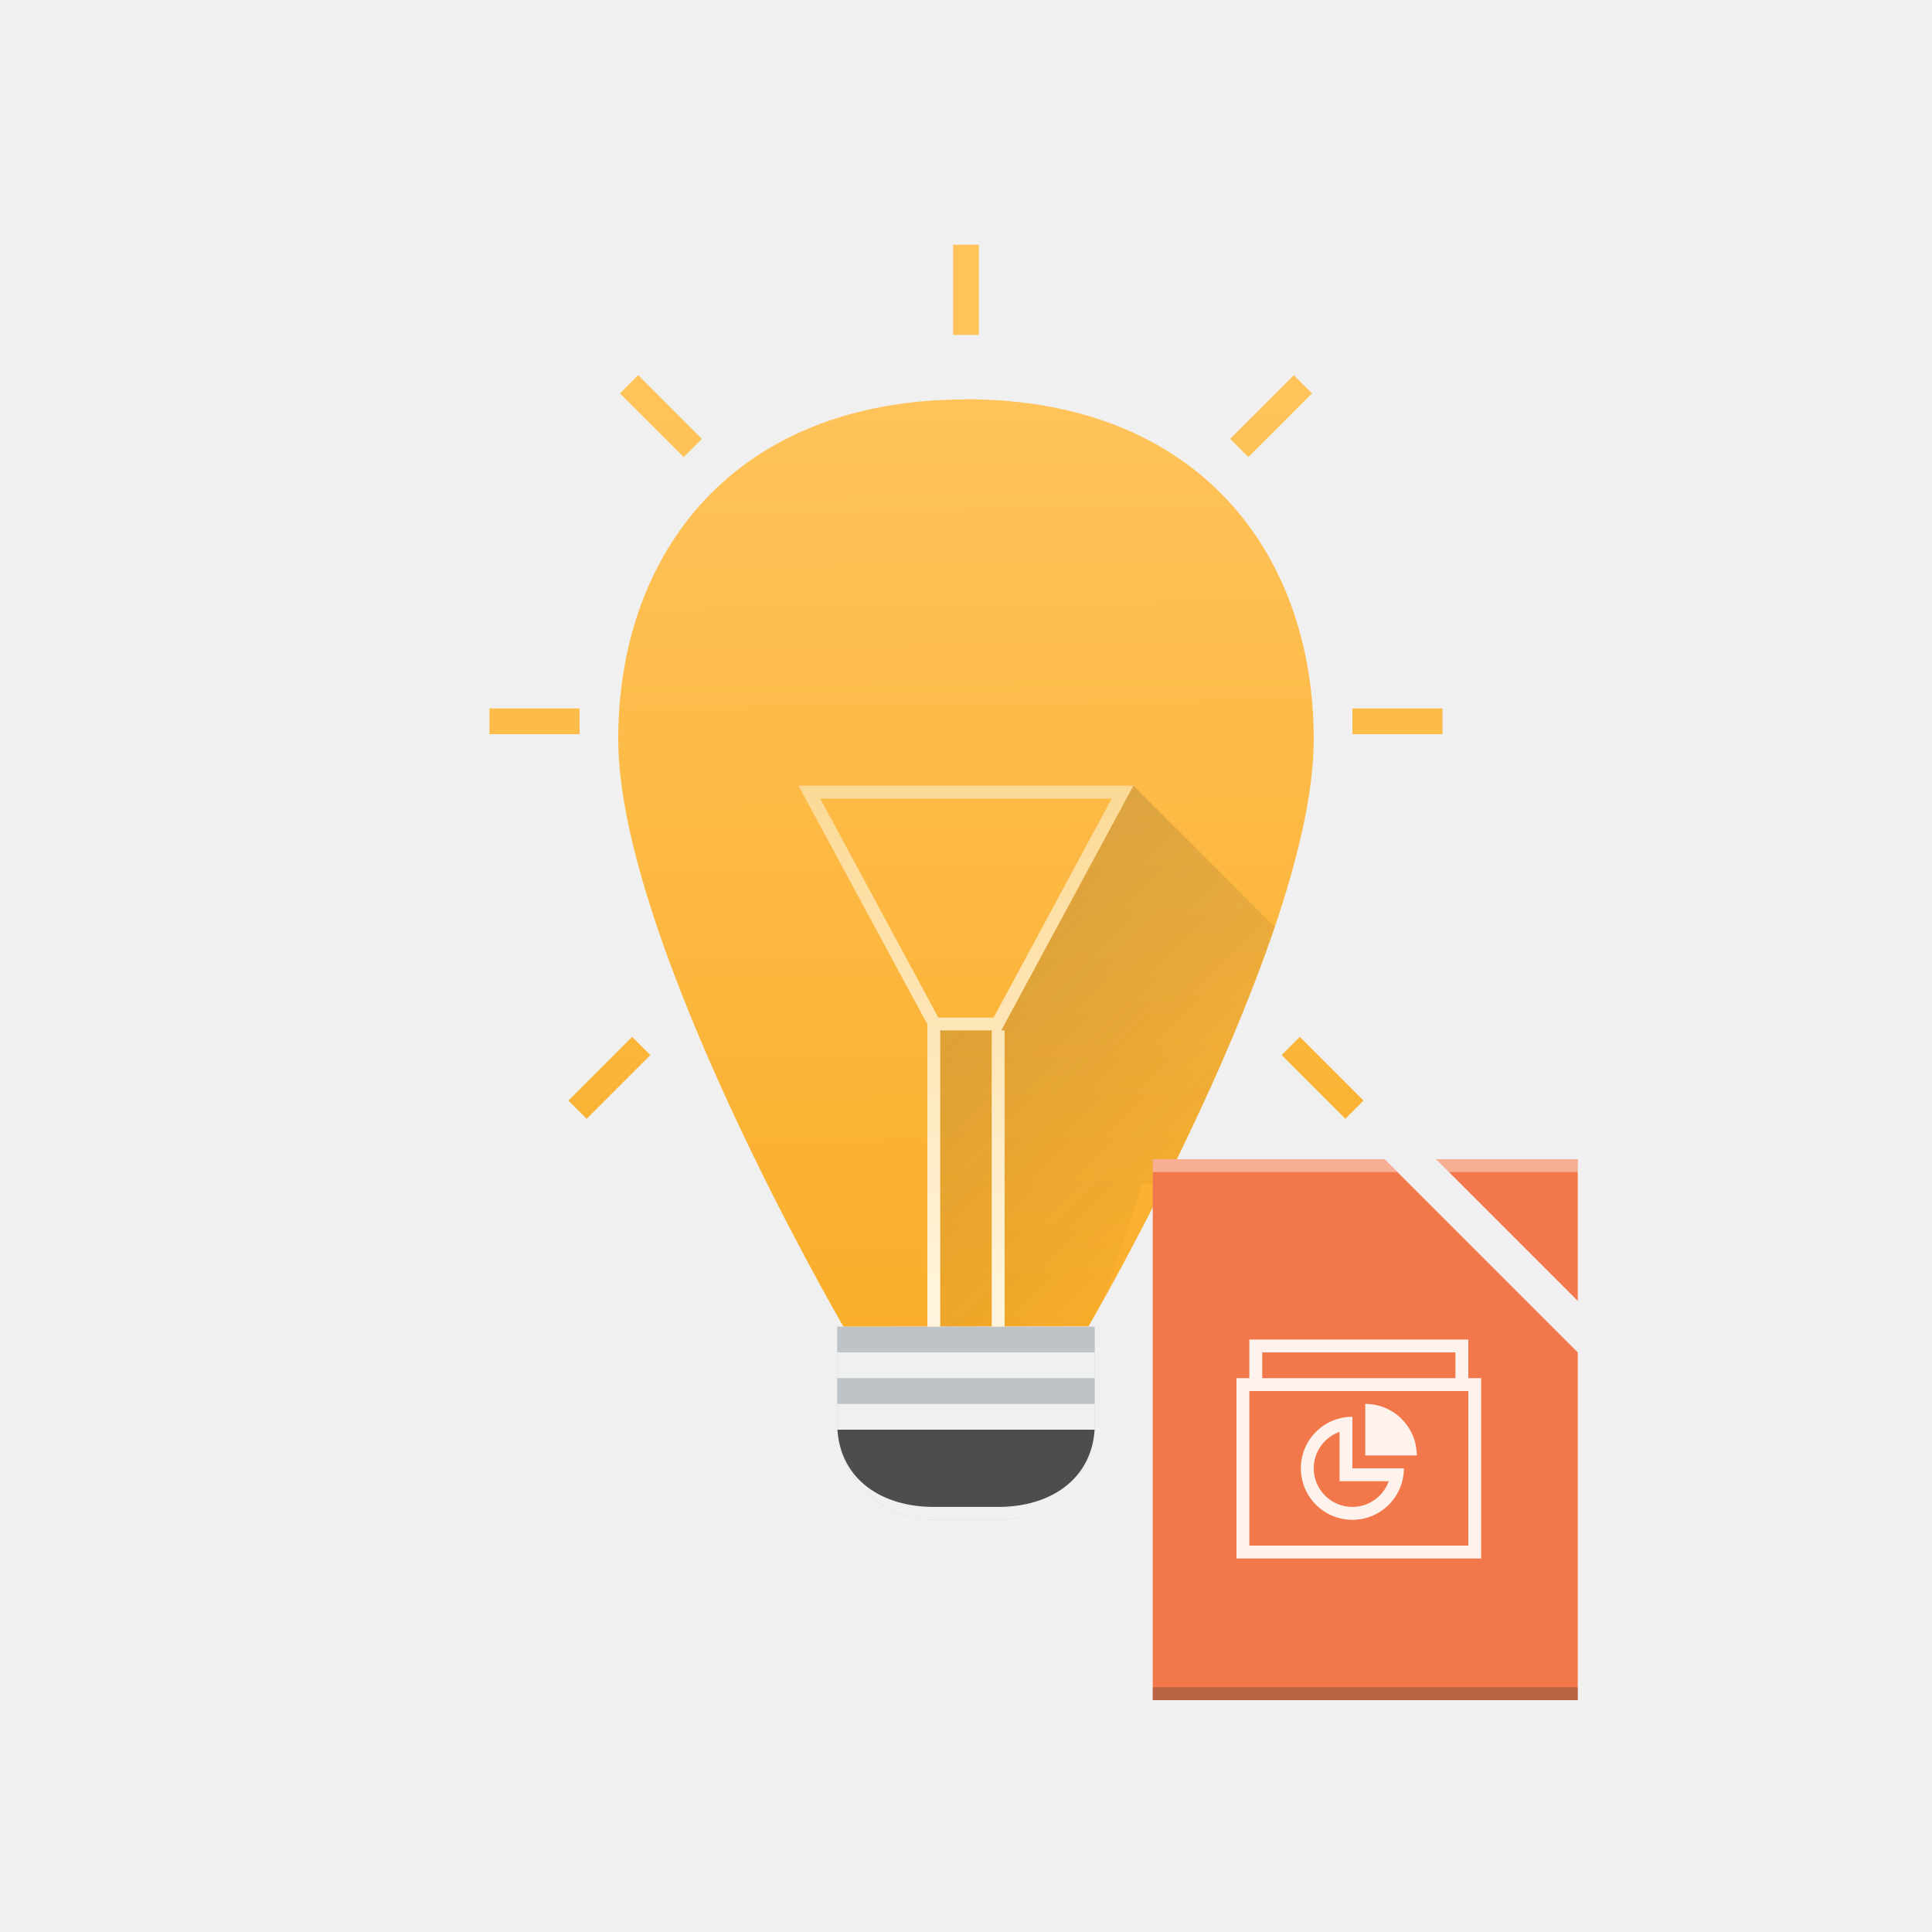
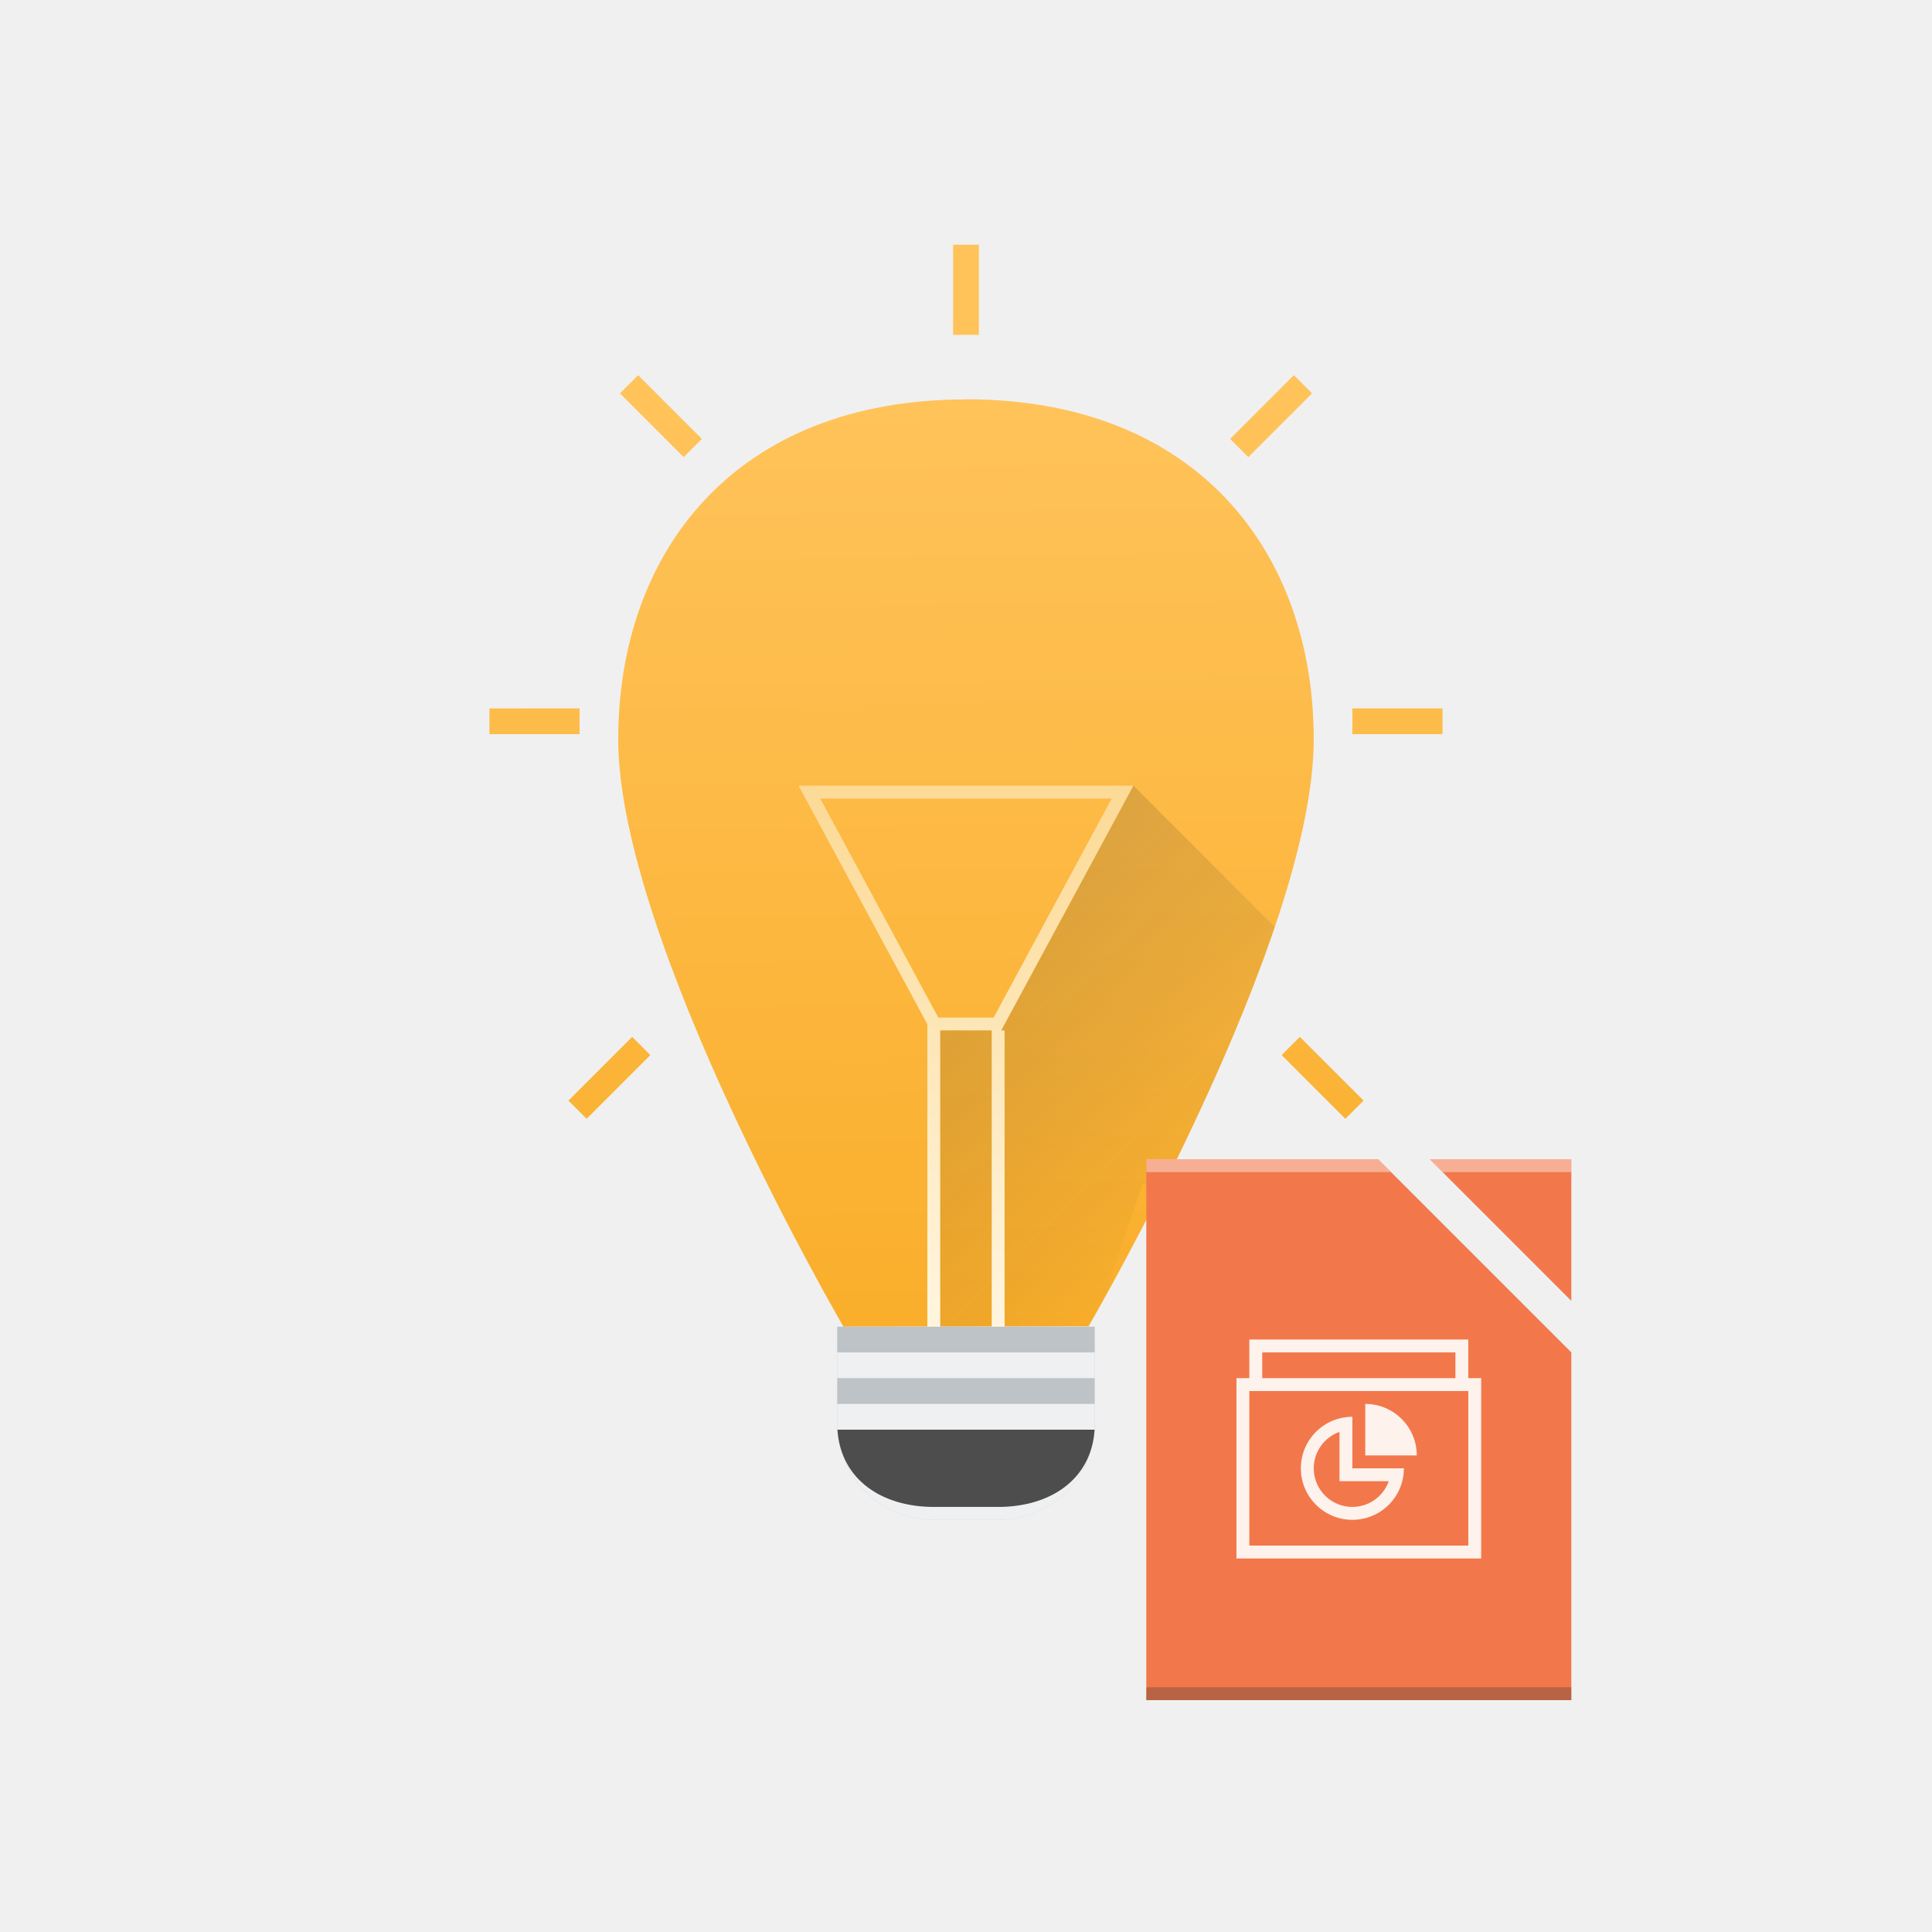
<svg xmlns="http://www.w3.org/2000/svg" height="150" viewBox="0 0 39.688 39.688" width="150">
  <linearGradient id="a" gradientUnits="userSpaceOnUse" x1="20.108" x2="19.844" y1="27.517" y2="8.205">
    <stop offset="0" stop-color="#faae2a" />
    <stop offset="1" stop-color="#ffc35a" />
  </linearGradient>
  <linearGradient id="b" gradientUnits="userSpaceOnUse" x1="11.642" x2="11.642" y1="15.875" y2="27.517">
    <stop offset="0" stop-color="#fcd994" />
    <stop offset="1" stop-color="#fff6e1" />
  </linearGradient>
  <linearGradient id="c" gradientUnits="userSpaceOnUse" x1="19.315" x2="26.723" y1="16.14" y2="23.548">
    <stop offset="0" stop-color="#292c2f" />
    <stop offset="1" stop-opacity="0" />
  </linearGradient>
  <linearGradient id="d" gradientTransform="matrix(.4999998 0 0 -.4827584 437.5713 549.7463)" gradientUnits="userSpaceOnUse" x1="409.071" x2="408.071" y1="544.798" y2="502.798">
    <stop offset="0" stop-color="#f27935" />
    <stop offset="1" stop-color="#f2784b" />
  </linearGradient>
  <path d="m19.579 5.027v1.852h.529v-1.852zm-6.47 2.68-.374.374 1.309 1.309.374-.374zm13.47 0-1.309 1.309.374.374 1.309-1.309zm-6.735.495v.003c-4.762 0-7.144 3.153-7.144 6.983 0 4.126 4.626 12.064 4.626 12.064l5.035-.006s4.626-7.932 4.626-12.058c0-3.829-2.381-6.986-7.144-6.986zm-9.79 6.35v.529h1.852v-.529zm17.727 0v.529h1.852v-.529zm-14.795 6.748-1.309 1.309.374.374 1.309-1.309zm13.716 0-.374.374 1.309 1.309.374-.374z" fill="url(#a)" />
  <path d="m17.198 27.252v1.984c0 1.099.885 1.984 1.984 1.984h1.323c1.099 0 1.984-.885 1.984-1.984v-1.984h-1.984-1.323z" fill="#bdc3c7" />
  <g stroke-width=".265">
    <path d="m16.404 16.14 2.646 4.9v6.212h.265v-6.085h.105.847.105v6.085h.265v-6.085h-.069l2.715-5.027h-.301l-.002.004v-.004h-6.272v.004l-.002-.004zm.446.265h5.987l-2.425 4.498h-1.098-.039z" fill="url(#b)" />
    <g stroke-opacity=".502">
      <path d="m17.198 27.781h5.292v.529h-5.292z" fill="#eff0f1" />
      <path d="m17.198 28.84v.529h.005 5.282.005v-.529z" fill="#eff0f1" />
      <path d="m17.203 29.369c.068 1.037.925 1.852 1.98 1.852h1.323c1.055 0 1.912-.815 1.98-1.852z" fill="#eff0f1" />
    </g>
    <path d="m23.283 16.14-2.715 5.027h.069v6.081l1.724-.002s.125-.216.32-.567l.788-2.352h.451c.761-1.522 1.643-3.444 2.266-5.284zm-3.969 5.027v6.083l1.058-.001v-6.082h-.953z" fill="url(#c)" fill-rule="evenodd" opacity=".2" />
    <path d="m17.203 29.369c.068 1.037.925 1.587 1.98 1.587h1.323c1.055 0 1.912-.55 1.98-1.587z" fill="#4d4d4d" stroke-opacity=".502" />
  </g>
  <g transform="matrix(.2645833 0 0 .2645833 -80.18763 -109.2195)">
-     <path d="m392.571 502.798v42h22.5 10.5v-10.139-16.861l-15-15zm22 0 11 11v-11z" fill="url(#d)" />
-     <path d="m392.571 543.798h33l-0 1h-33z" fill="#2e3132" fill-opacity=".294" stroke-width="1.817" />
+     <path d="m392.071 502.798v42h33v-27l-15-15zm22 0 11 11v-11z" fill="url(#d)" />
+     <path d="m392.071 543.798h33l-0 1h-33z" fill="#2e3132" fill-opacity=".294" stroke-width="1.817" />
    <g fill="#fff">
      <path d="m400.071 516.798v3h-1v14h19v-14h-1v-3zm1 1h15v2h-15zm-1 3h17v12h-17zm9 1v4h4c0-2.209-1.791-4-4-4zm-1 1c-2.209 0-4 1.791-4 4s1.791 4 4 4 4-1.791 4-4h-4zm-1 1.174v3.826h3.824c-.423 1.197-1.554 1.998-2.824 2-1.657 0-3-1.343-3-3 .001-1.271.802-2.403 2-2.826z" opacity=".9" stroke-width="1.357" />
-       <path d="m392.571 502.798v1h19l-1-1zm22 0 1 1h10v-1z" fill-opacity=".41" />
+       <path d="m392.071 502.798v1h19l-1-1zm22 0 1 1h10v-1z" fill-opacity=".41" />
    </g>
  </g>
</svg>
